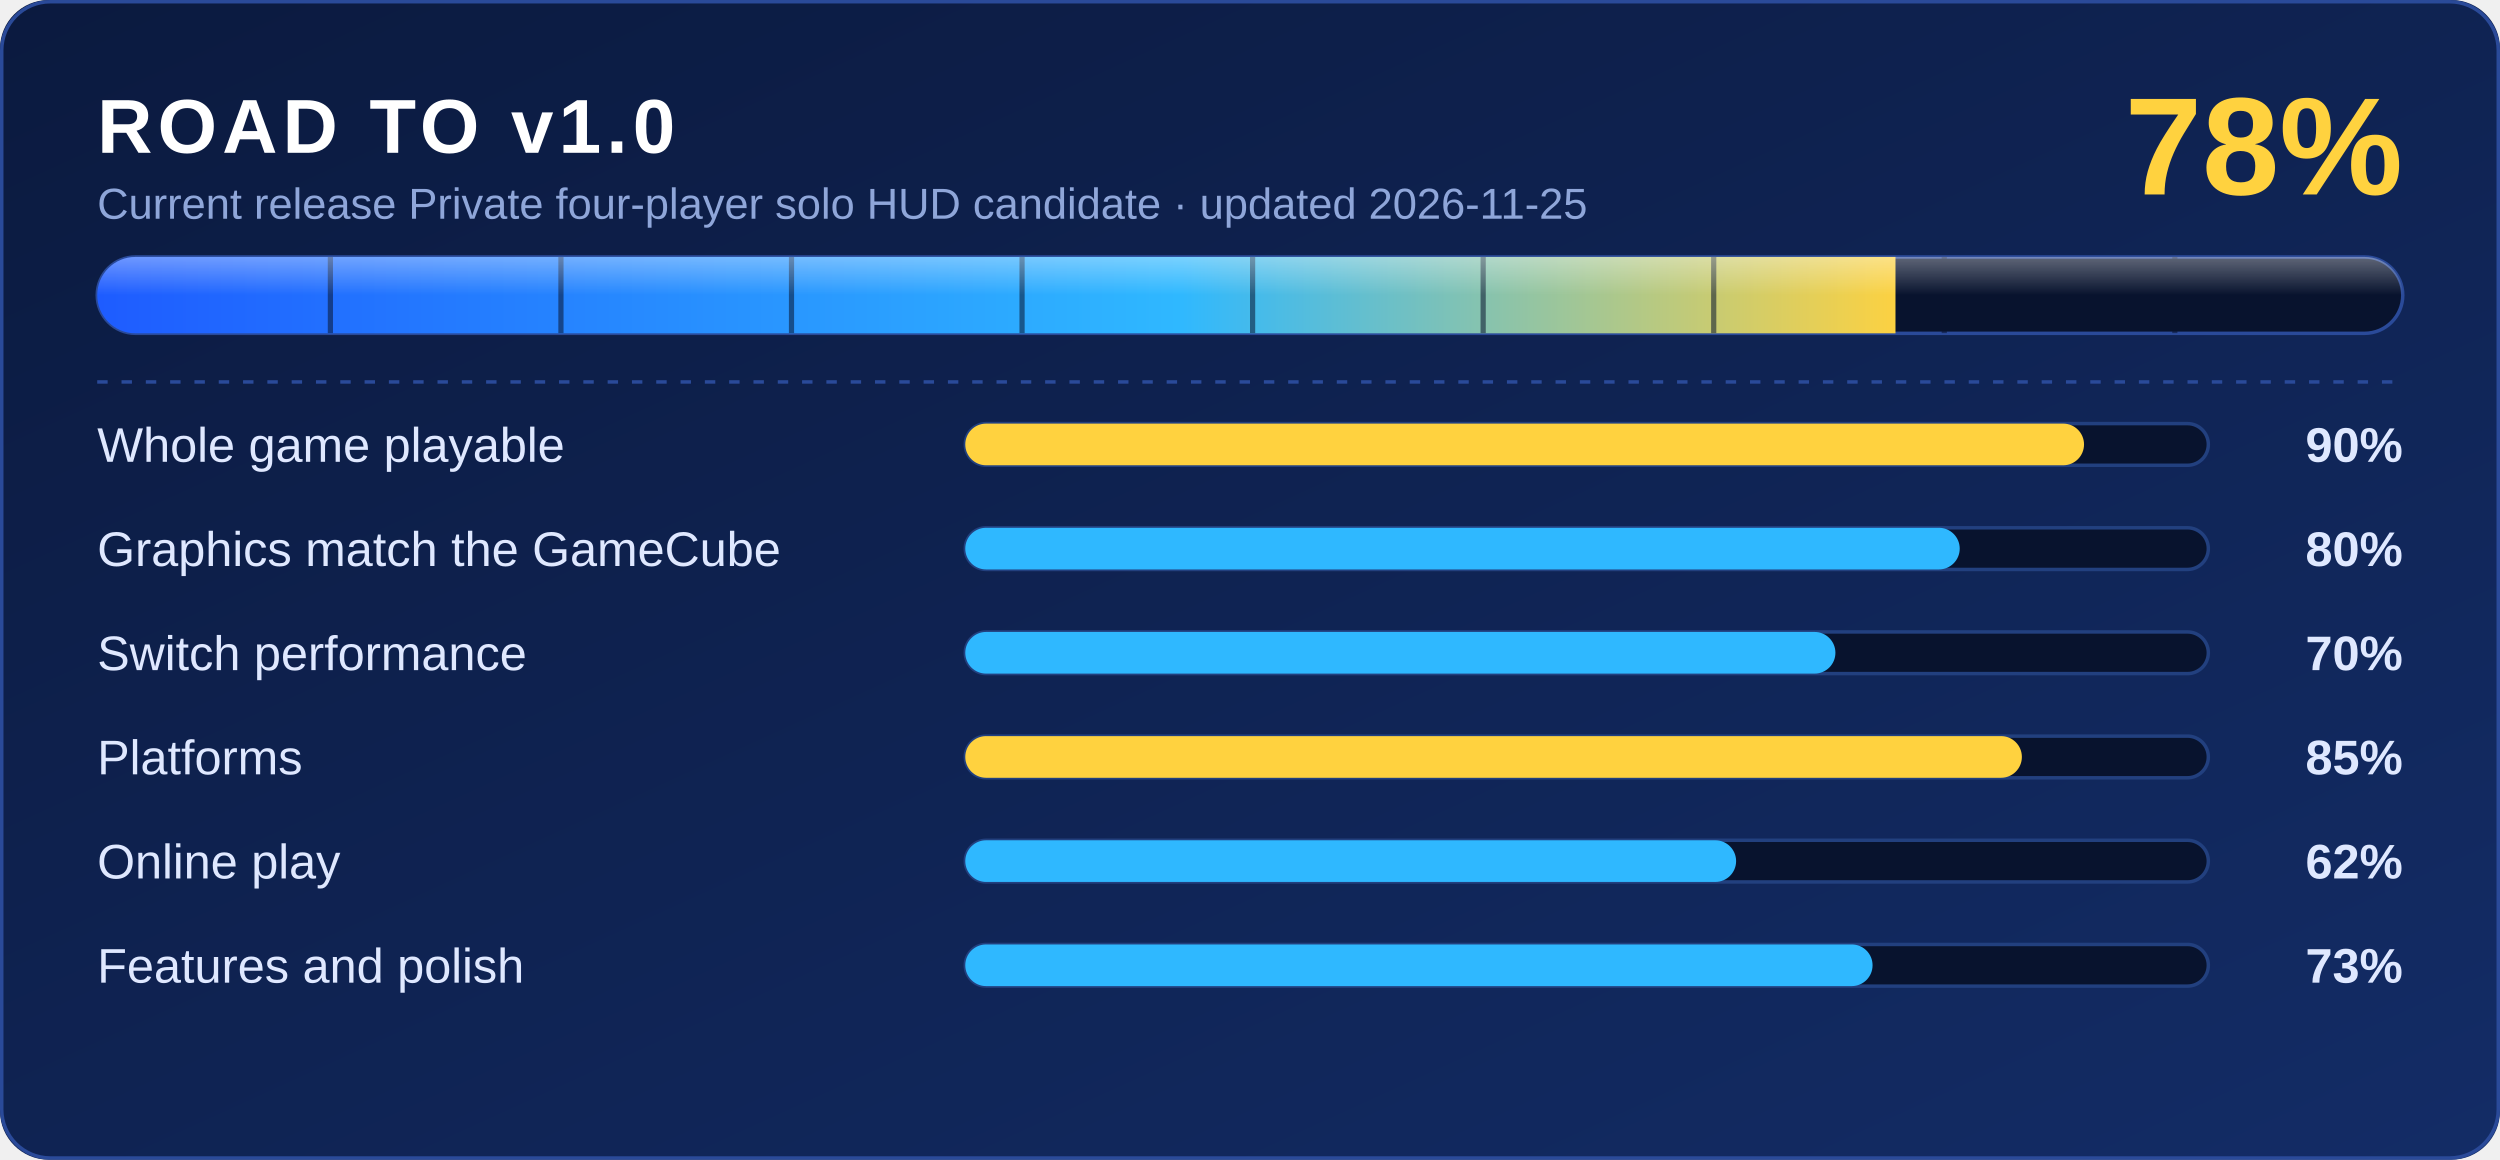
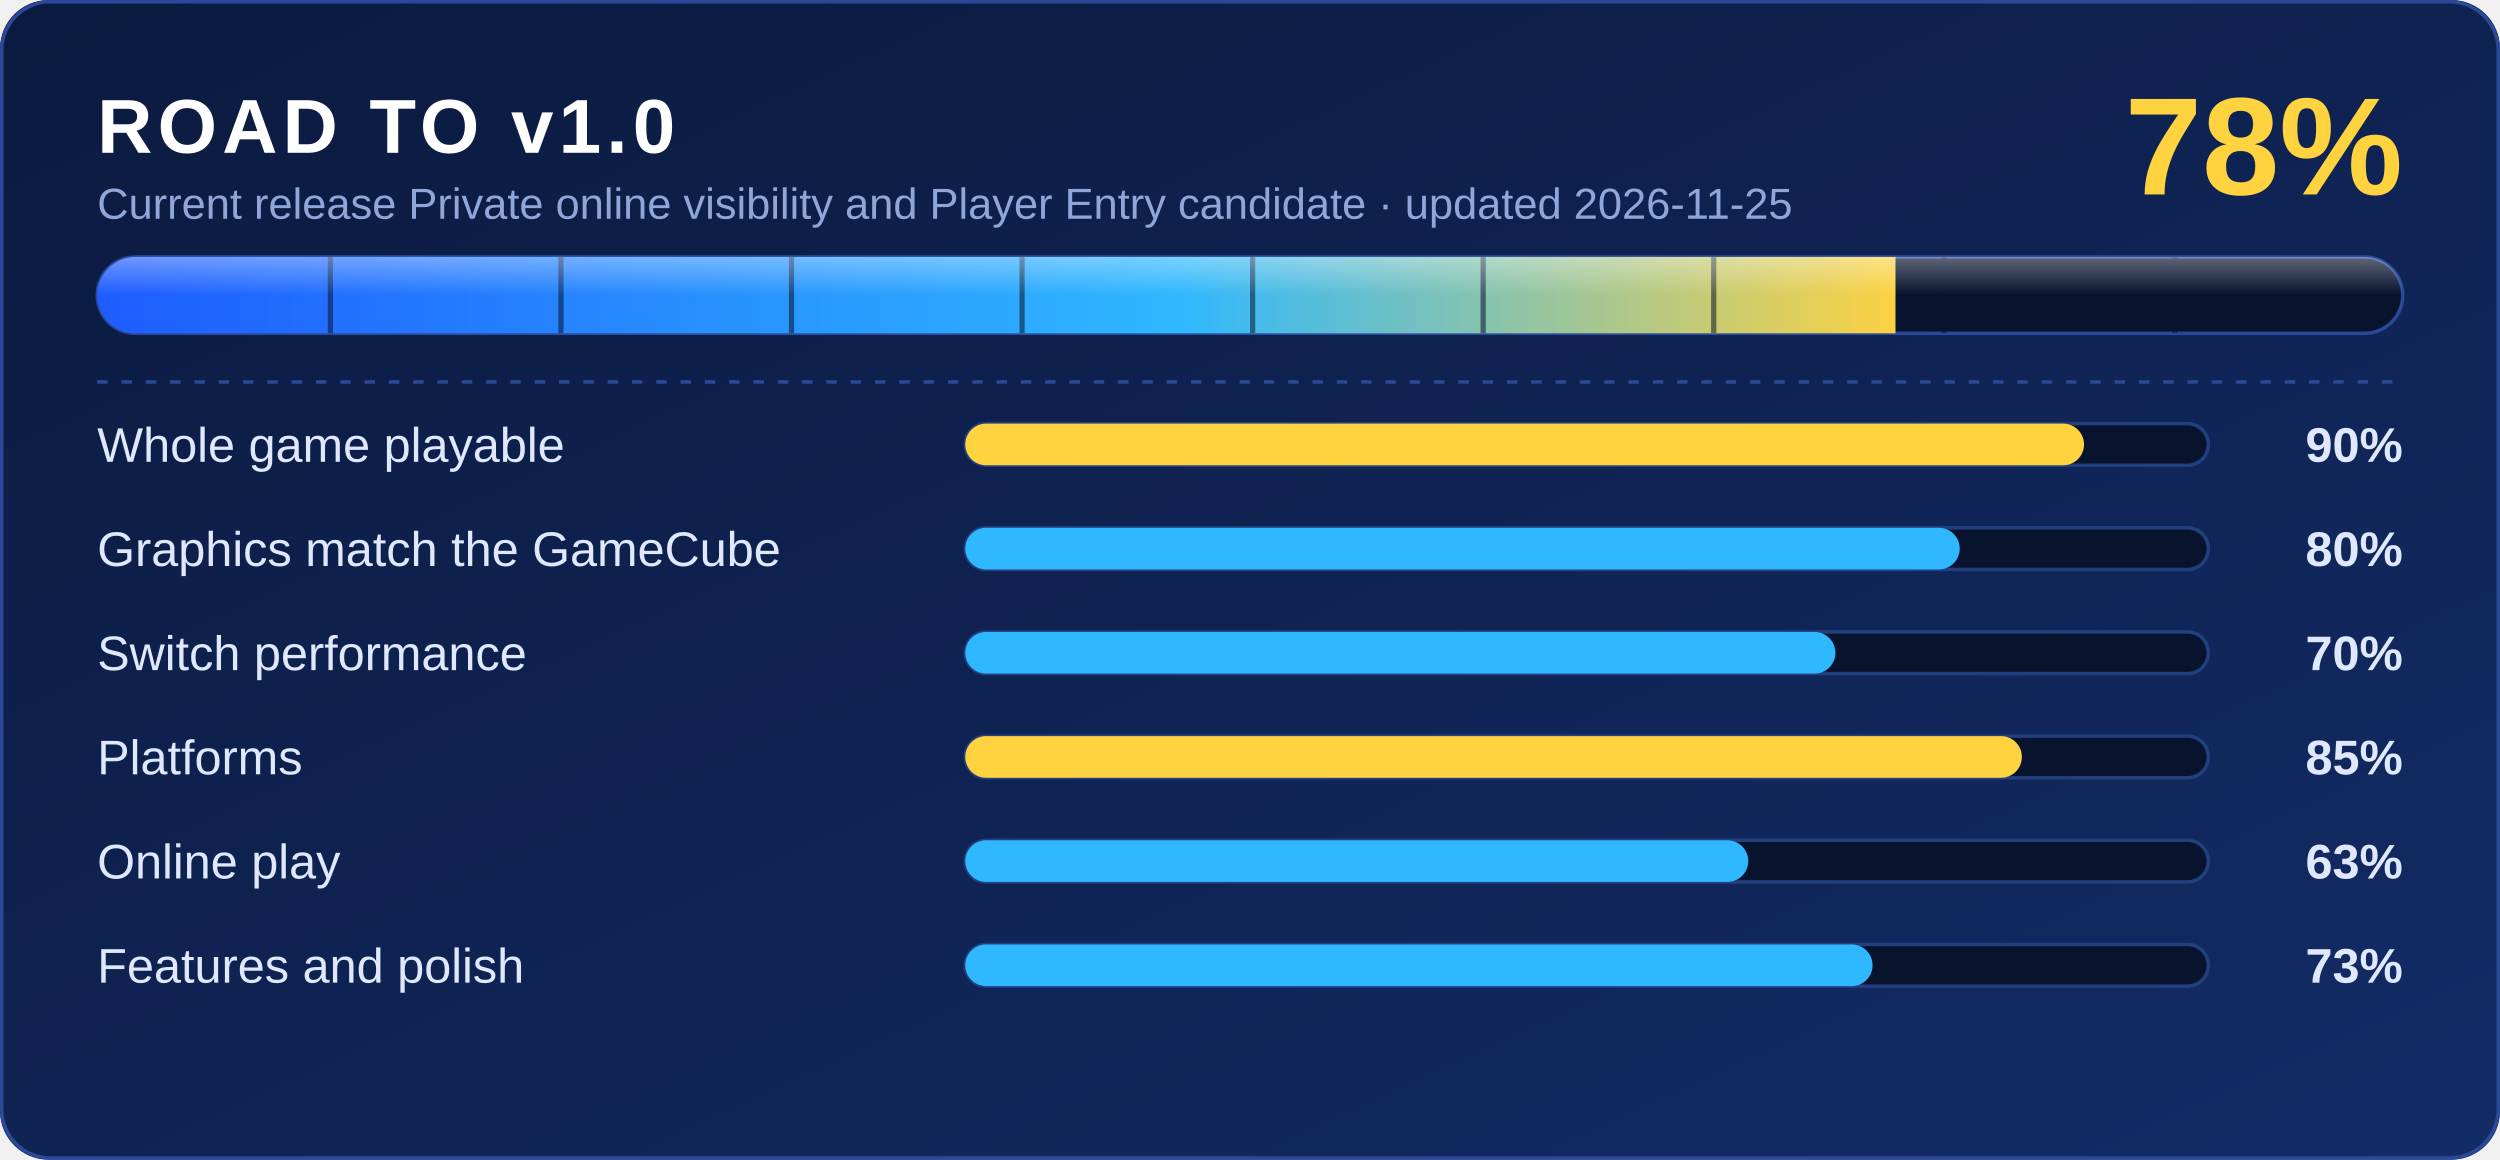
<svg xmlns="http://www.w3.org/2000/svg" width="720" height="334" viewBox="0 0 720 334" role="img" aria-label="Road to v1.0: 78% done">
  <defs>
    <linearGradient id="bg" x1="0" y1="0" x2="1" y2="1">
      <stop offset="0" stop-color="#0b1a3f" />
      <stop offset="1" stop-color="#132c66" />
    </linearGradient>
    <linearGradient id="fill" x1="0" y1="0" x2="1" y2="0">
      <stop offset="0" stop-color="#1e5bff" />
      <stop offset="0.6" stop-color="#2fb8ff" />
      <stop offset="1" stop-color="#ffd23f" />
    </linearGradient>
    <linearGradient id="shine" x1="0" y1="0" x2="0" y2="1">
      <stop offset="0" stop-color="#fff" stop-opacity="0.35" />
      <stop offset="0.5" stop-color="#fff" stop-opacity="0" />
    </linearGradient>
    <clipPath id="barclip">
      <rect x="28" y="74" width="664" height="22" rx="11" />
    </clipPath>
  </defs>
  <rect width="720" height="334" rx="14" fill="url(#bg)" />
  <rect x="0.5" y="0.5" width="719" height="333" rx="14" fill="none" stroke="#2a4a99" />
  <g font-family="'Segoe UI', -apple-system, 'Helvetica Neue', Arial, sans-serif">
    <text x="28" y="44" fill="#ffffff" font-size="22" font-weight="700" letter-spacing="1.5">ROAD TO v1.0</text>
-     <text x="28" y="63" fill="#8fa6d9" font-size="12.5">Current release Private four-player solo HUD candidate · updated 2026-11-25</text>
+     <text x="28" y="63" fill="#8fa6d9" font-size="12.5">Current release Private online visibility and Player Entry candidate · updated 2026-11-25</text>
    <text x="692" y="56" fill="#ffd23f" font-size="40" font-weight="800" text-anchor="end">78%</text>
    <rect x="28" y="74" width="664" height="22" rx="11" fill="#08132e" stroke="#2a4a99" />
    <g clip-path="url(#barclip)">
      <rect x="28" y="74" width="517.9" height="22" fill="url(#fill)" />
      <rect x="94.4" y="74" width="1.5" height="22" fill="#08132e" opacity="0.55" />
      <rect x="160.8" y="74" width="1.5" height="22" fill="#08132e" opacity="0.55" />
      <rect x="227.2" y="74" width="1.5" height="22" fill="#08132e" opacity="0.55" />
      <rect x="293.6" y="74" width="1.5" height="22" fill="#08132e" opacity="0.55" />
      <rect x="360.0" y="74" width="1.5" height="22" fill="#08132e" opacity="0.55" />
      <rect x="426.4" y="74" width="1.5" height="22" fill="#08132e" opacity="0.55" />
      <rect x="492.8" y="74" width="1.5" height="22" fill="#08132e" opacity="0.55" />
      <rect x="559.2" y="74" width="1.5" height="22" fill="#08132e" opacity="0.55" />
      <rect x="625.6" y="74" width="1.5" height="22" fill="#08132e" opacity="0.55" />
      <rect x="28" y="74" width="664" height="22" fill="url(#shine)" />
    </g>
    <line x1="28" y1="110" x2="692" y2="110" stroke="#2a4a99" stroke-dasharray="3 4" />
    <text x="28" y="133" fill="#dfe8ff" font-size="14">Whole game playable</text>
    <rect x="278" y="122" width="358" height="12" rx="6" fill="#08132e" stroke="#22407f" />
    <rect x="278" y="122" width="322.2" height="12" rx="6" fill="#ffd23f" />
    <text x="692" y="133" fill="#dfe8ff" font-size="14" font-weight="600" text-anchor="end">90%</text>
    <text x="28" y="163" fill="#dfe8ff" font-size="14">Graphics match the GameCube</text>
    <rect x="278" y="152" width="358" height="12" rx="6" fill="#08132e" stroke="#22407f" />
    <rect x="278" y="152" width="286.4" height="12" rx="6" fill="#2fb8ff" />
    <text x="692" y="163" fill="#dfe8ff" font-size="14" font-weight="600" text-anchor="end">80%</text>
    <text x="28" y="193" fill="#dfe8ff" font-size="14">Switch performance</text>
    <rect x="278" y="182" width="358" height="12" rx="6" fill="#08132e" stroke="#22407f" />
    <rect x="278" y="182" width="250.6" height="12" rx="6" fill="#2fb8ff" />
    <text x="692" y="193" fill="#dfe8ff" font-size="14" font-weight="600" text-anchor="end">70%</text>
    <text x="28" y="223" fill="#dfe8ff" font-size="14">Platforms</text>
    <rect x="278" y="212" width="358" height="12" rx="6" fill="#08132e" stroke="#22407f" />
    <rect x="278" y="212" width="304.3" height="12" rx="6" fill="#ffd23f" />
    <text x="692" y="223" fill="#dfe8ff" font-size="14" font-weight="600" text-anchor="end">85%</text>
    <text x="28" y="253" fill="#dfe8ff" font-size="14">Online play</text>
    <rect x="278" y="242" width="358" height="12" rx="6" fill="#08132e" stroke="#22407f" />
-     <rect x="278" y="242" width="222.0" height="12" rx="6" fill="#2fb8ff" />
-     <text x="692" y="253" fill="#dfe8ff" font-size="14" font-weight="600" text-anchor="end">62%</text>
+     <rect x="278" y="242" width="225.5" height="12" rx="6" fill="#2fb8ff" />
+     <text x="692" y="253" fill="#dfe8ff" font-size="14" font-weight="600" text-anchor="end">63%</text>
    <text x="28" y="283" fill="#dfe8ff" font-size="14">Features and polish</text>
    <rect x="278" y="272" width="358" height="12" rx="6" fill="#08132e" stroke="#22407f" />
    <rect x="278" y="272" width="261.3" height="12" rx="6" fill="#2fb8ff" />
    <text x="692" y="283" fill="#dfe8ff" font-size="14" font-weight="600" text-anchor="end">73%</text>
  </g>
</svg>
